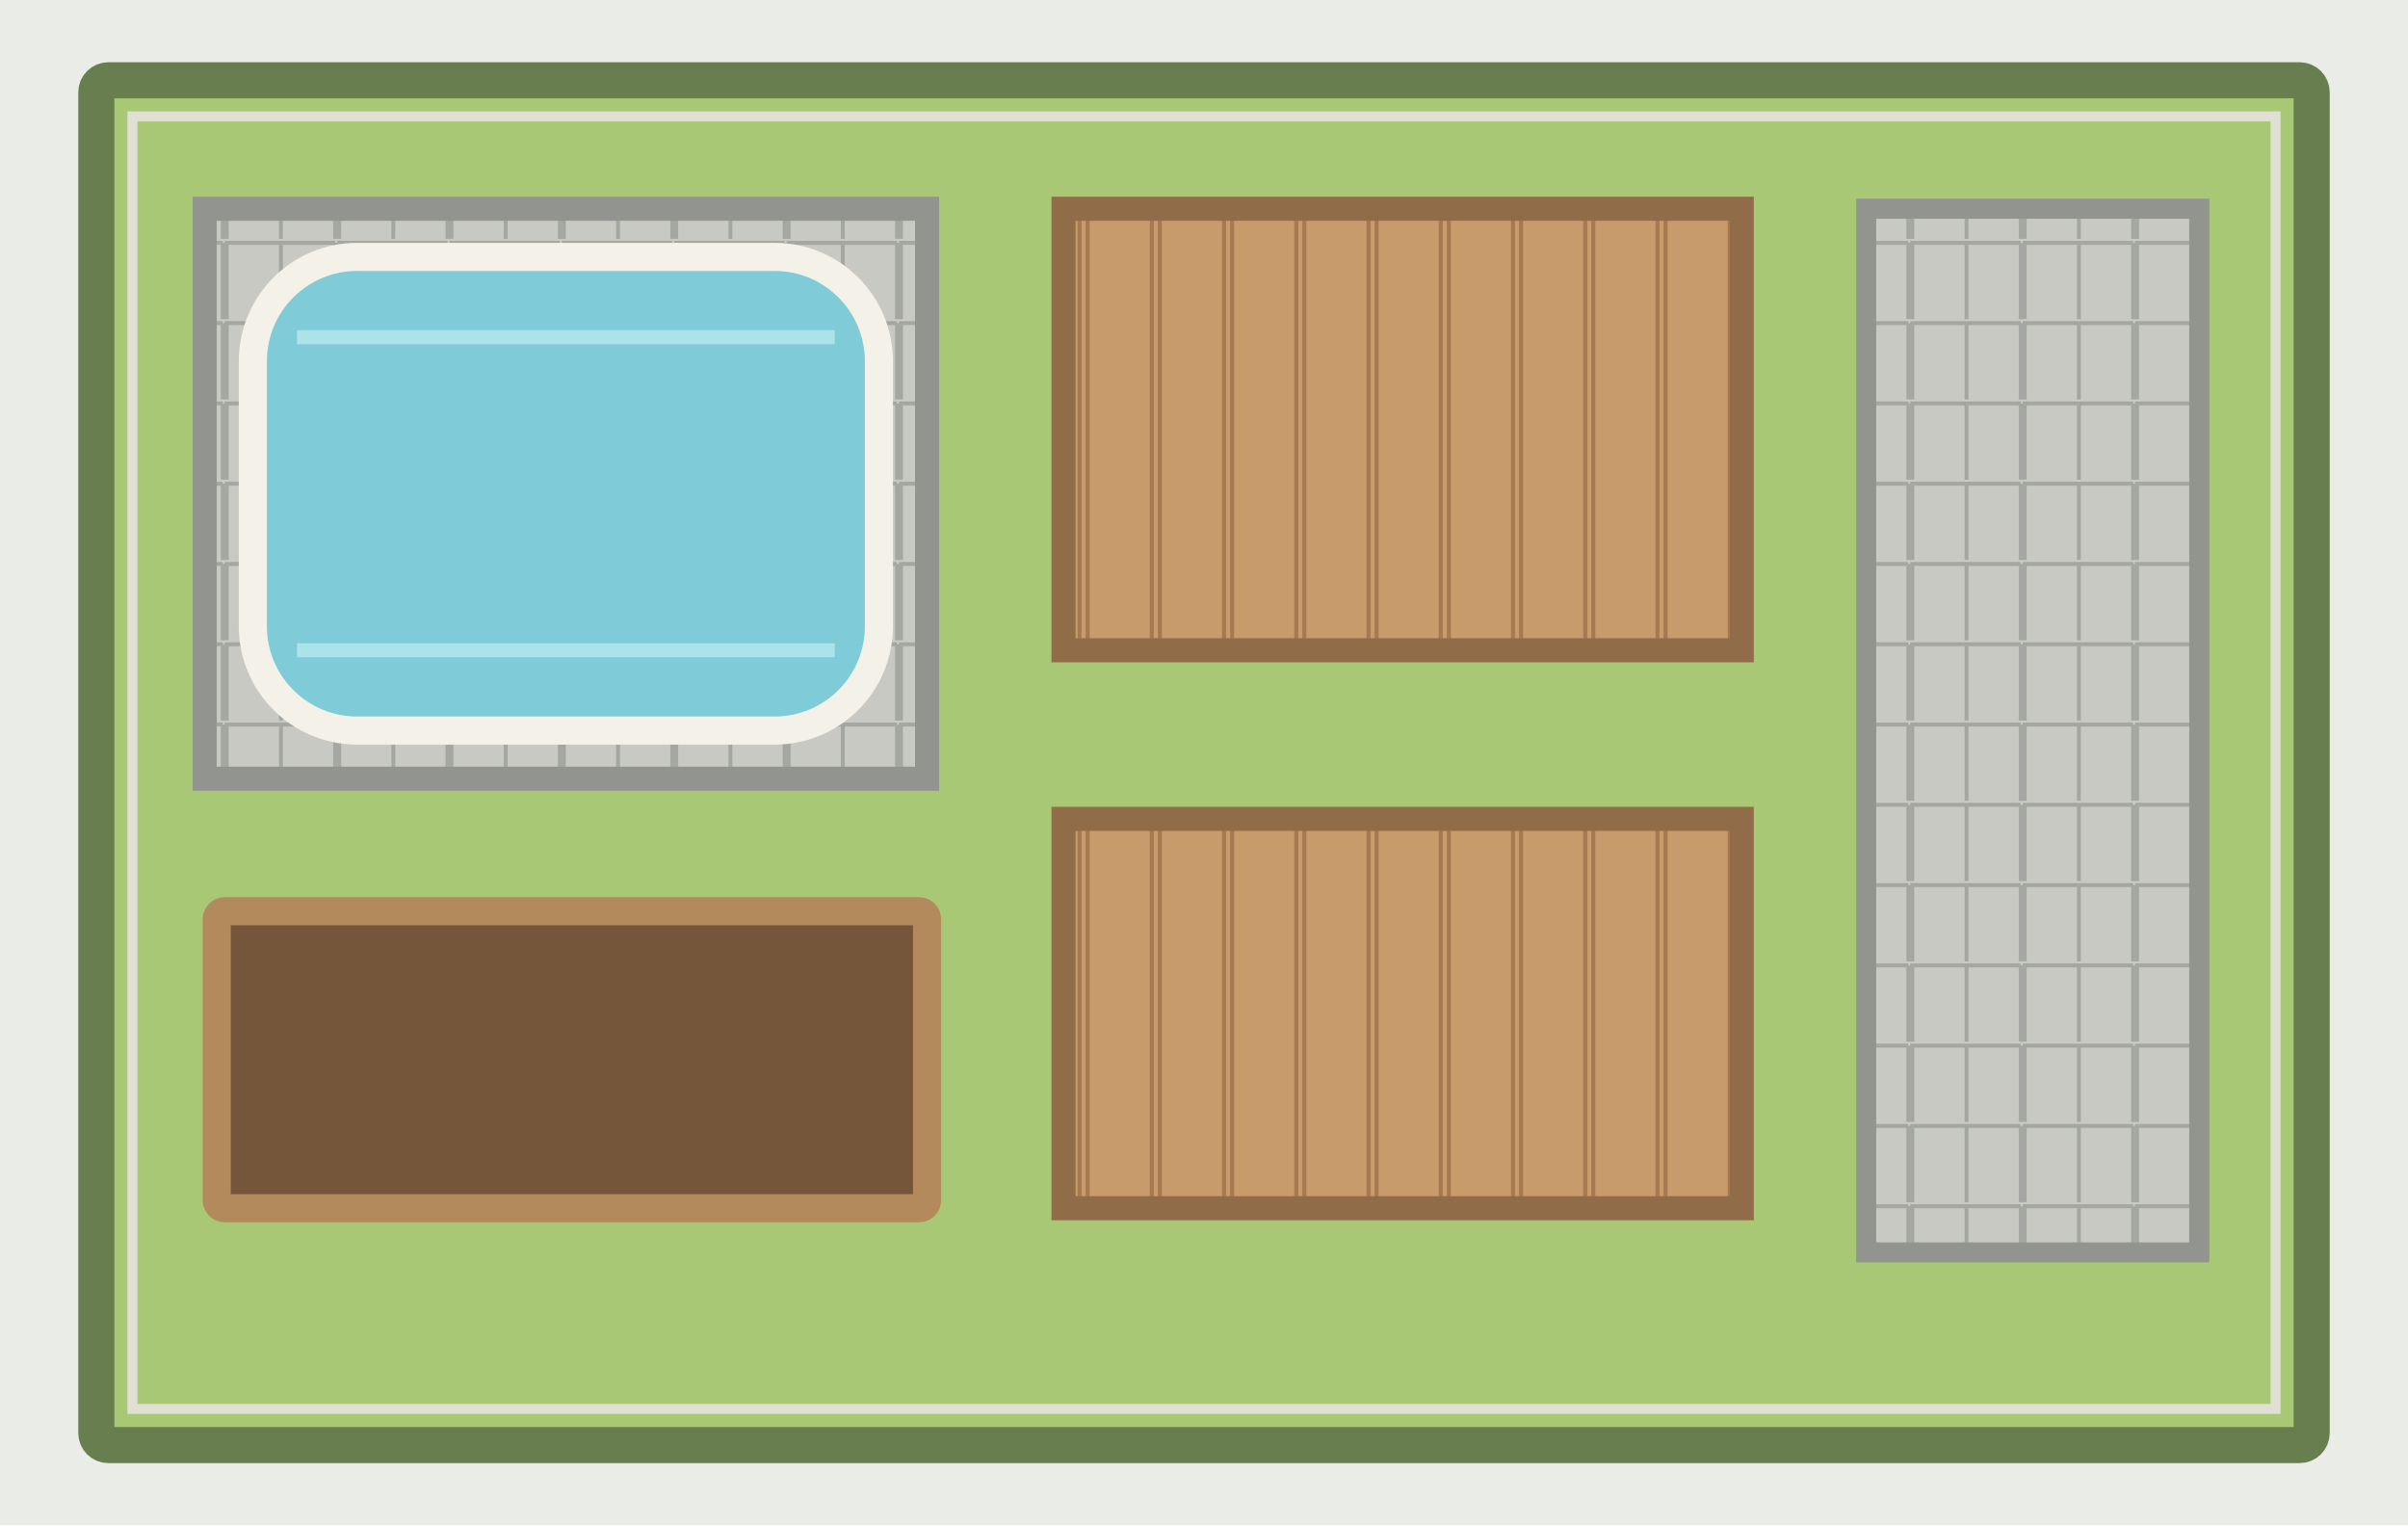
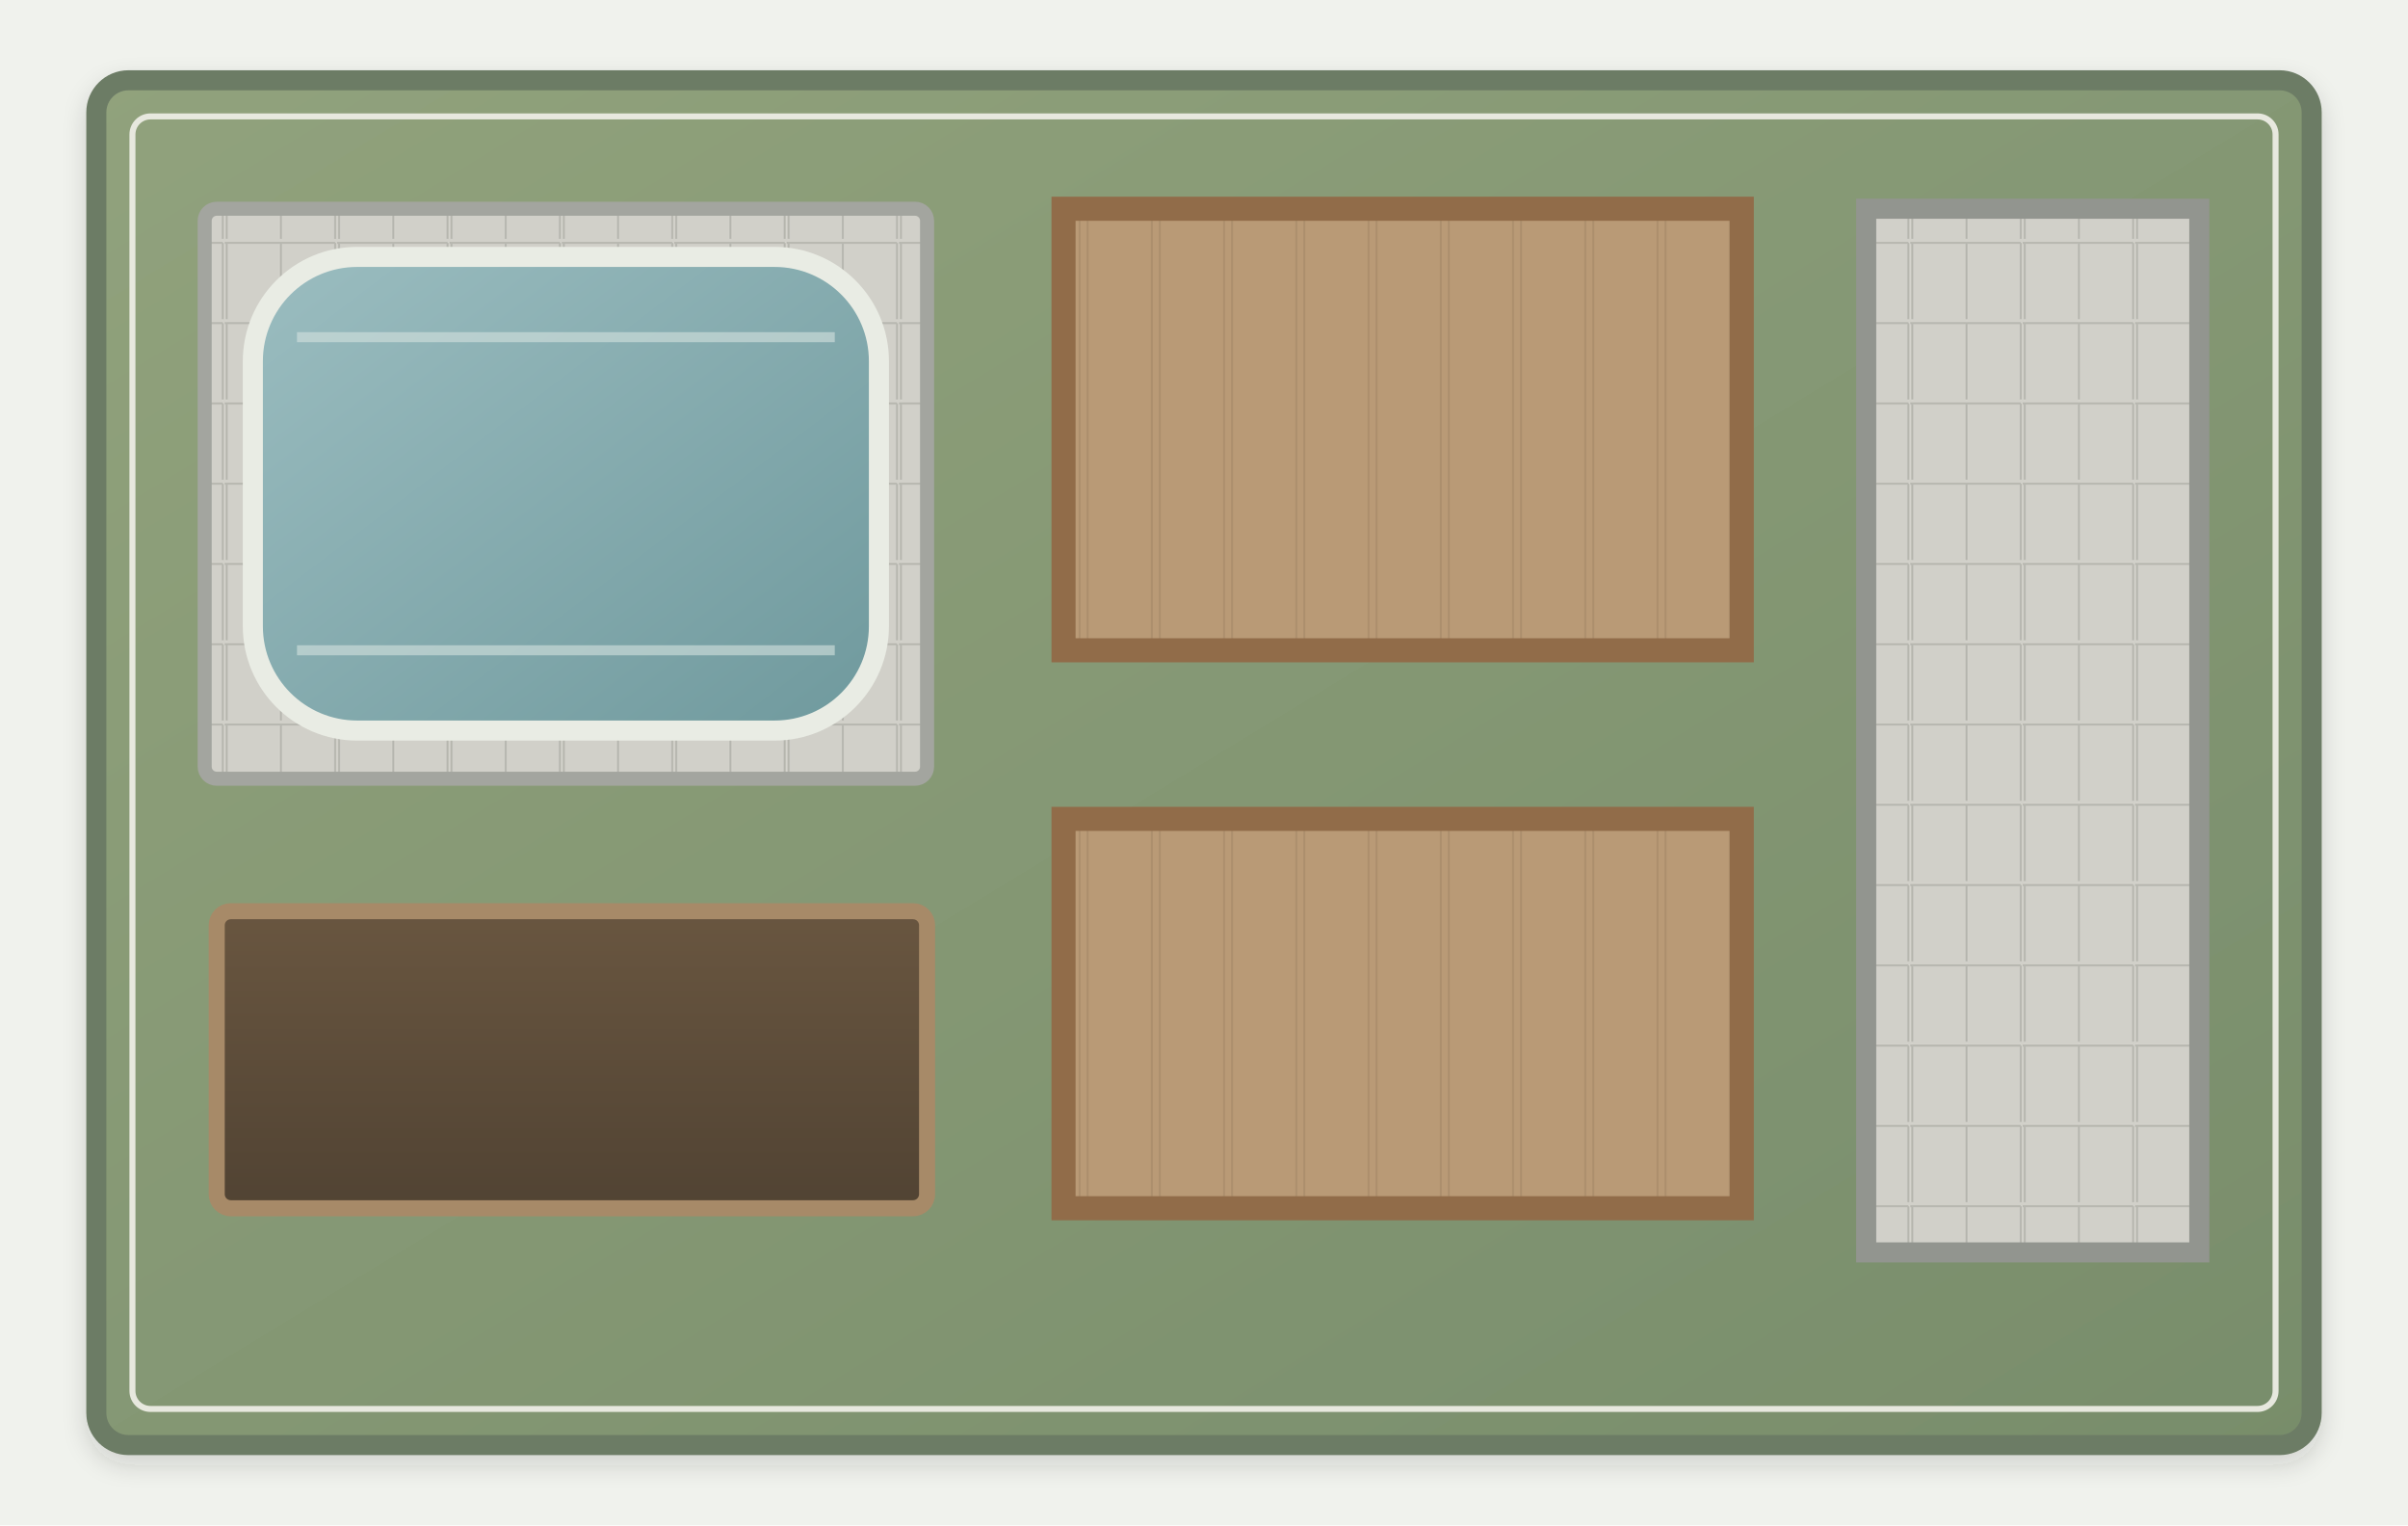
<svg xmlns="http://www.w3.org/2000/svg" viewBox="0 0 1200 760" preserveAspectRatio="xMidYMid meet">
  <defs>
+     <linearGradient id="lawn" x1="0" y1="0" x2="1" y2="1">
+       <stop stop-color="#91a27c" />
+       <stop offset="1" stop-color="#788d6b" />
+     </linearGradient>
+     <linearGradient id="water" x1="0" y1="0" x2="1" y2="1">
+       <stop stop-color="#9bbdc0" />
+       <stop offset="1" stop-color="#6f999d" />
+     </linearGradient>
+     <linearGradient id="soil" x1="0" y1="0" x2="0" y2="1">
+       <stop stop-color="#695640" />
+       <stop offset="1" stop-color="#514333" />
+     </linearGradient>
    <pattern id="stone" width="56" height="40" patternUnits="userSpaceOnUse">
-       <rect width="56" height="40" fill="#c8c9c2" />
-       <path d="M0 1h55M1 1v38m27-38v38m27-38v38" fill="none" stroke="#a5a8a2" stroke-width="2" />
+       <rect width="56" height="40" fill="#d1d0c9" />
+       <path d="M0 1h55M1 1v38m27-38v38m27-38v38" fill="none" stroke="#b8b8b1" stroke-width="1" />
    </pattern>
    <pattern id="deck" width="36" height="36" patternUnits="userSpaceOnUse">
-       <rect width="36" height="36" fill="#c79b6a" />
-       <path d="M2 0v36M34 0v36" stroke="#a87950" stroke-width="2" />
+       <rect width="36" height="36" fill="#b99a76" />
+       <path d="M2 0v36M34 0v36" stroke="#a48767" stroke-width="1" opacity=".6" />
    </pattern>
+     <filter id="lift" x="-10%" y="-10%" width="120%" height="125%">
+       <feDropShadow dx="0" dy="5" stdDeviation="6" flood-color="#273126" flood-opacity=".16" />
+     </filter>
  </defs>
-   <rect width="1200" height="760" fill="#e9ece7" />
-   <rect x="48" y="40" width="1104" height="680" rx="6" fill="#a9c875" stroke="#687e4e" stroke-width="18" />
-   <rect x="66" y="58" width="1068" height="644" fill="none" stroke="#e0dfd3" stroke-width="5" />
-   <rect x="102" y="104" width="360" height="284" fill="url(#stone)" stroke="#92958f" stroke-width="12" />
-   <rect x="126" y="128" width="312" height="236" rx="52" fill="#7fcbd8" stroke="#f4f1e9" stroke-width="14" />
-   <path d="M148 168h268M148 324h268" stroke="#bcecf0" stroke-width="7" opacity=".7" />
+   <rect width="1200" height="760" fill="#f0f2ed" />
+   <rect x="48" y="40" width="1104" height="680" rx="16" fill="url(#lawn)" stroke="#6c7b65" stroke-width="10" filter="url(#lift)" />
+   <rect x="66" y="58" width="1068" height="644" rx="9" fill="none" stroke="#e7e8de" stroke-width="3" />
+   <rect x="102" y="104" width="360" height="284" rx="6" fill="url(#stone)" stroke="#a3a59f" stroke-width="7" />
+   <rect x="126" y="128" width="312" height="236" rx="52" fill="url(#water)" stroke="#e9ece4" stroke-width="10" />
+   <path d="M148 168h268M148 324h268" stroke="#d2e0dd" stroke-width="5" opacity=".62" />
  <rect x="530" y="104" width="338" height="220" fill="url(#deck)" stroke="#916c49" stroke-width="12" />
  <rect x="930" y="104" width="166" height="520" fill="url(#stone)" stroke="#92958f" stroke-width="10" />
-   <rect x="108" y="454" width="354" height="148" rx="4" fill="#76563b" stroke="#b38a5c" stroke-width="14" />
+   <rect x="108" y="454" width="354" height="148" rx="7" fill="url(#soil)" stroke="#a78a68" stroke-width="8" />
  <rect x="530" y="408" width="338" height="194" fill="url(#deck)" stroke="#916c49" stroke-width="12" />
</svg>
